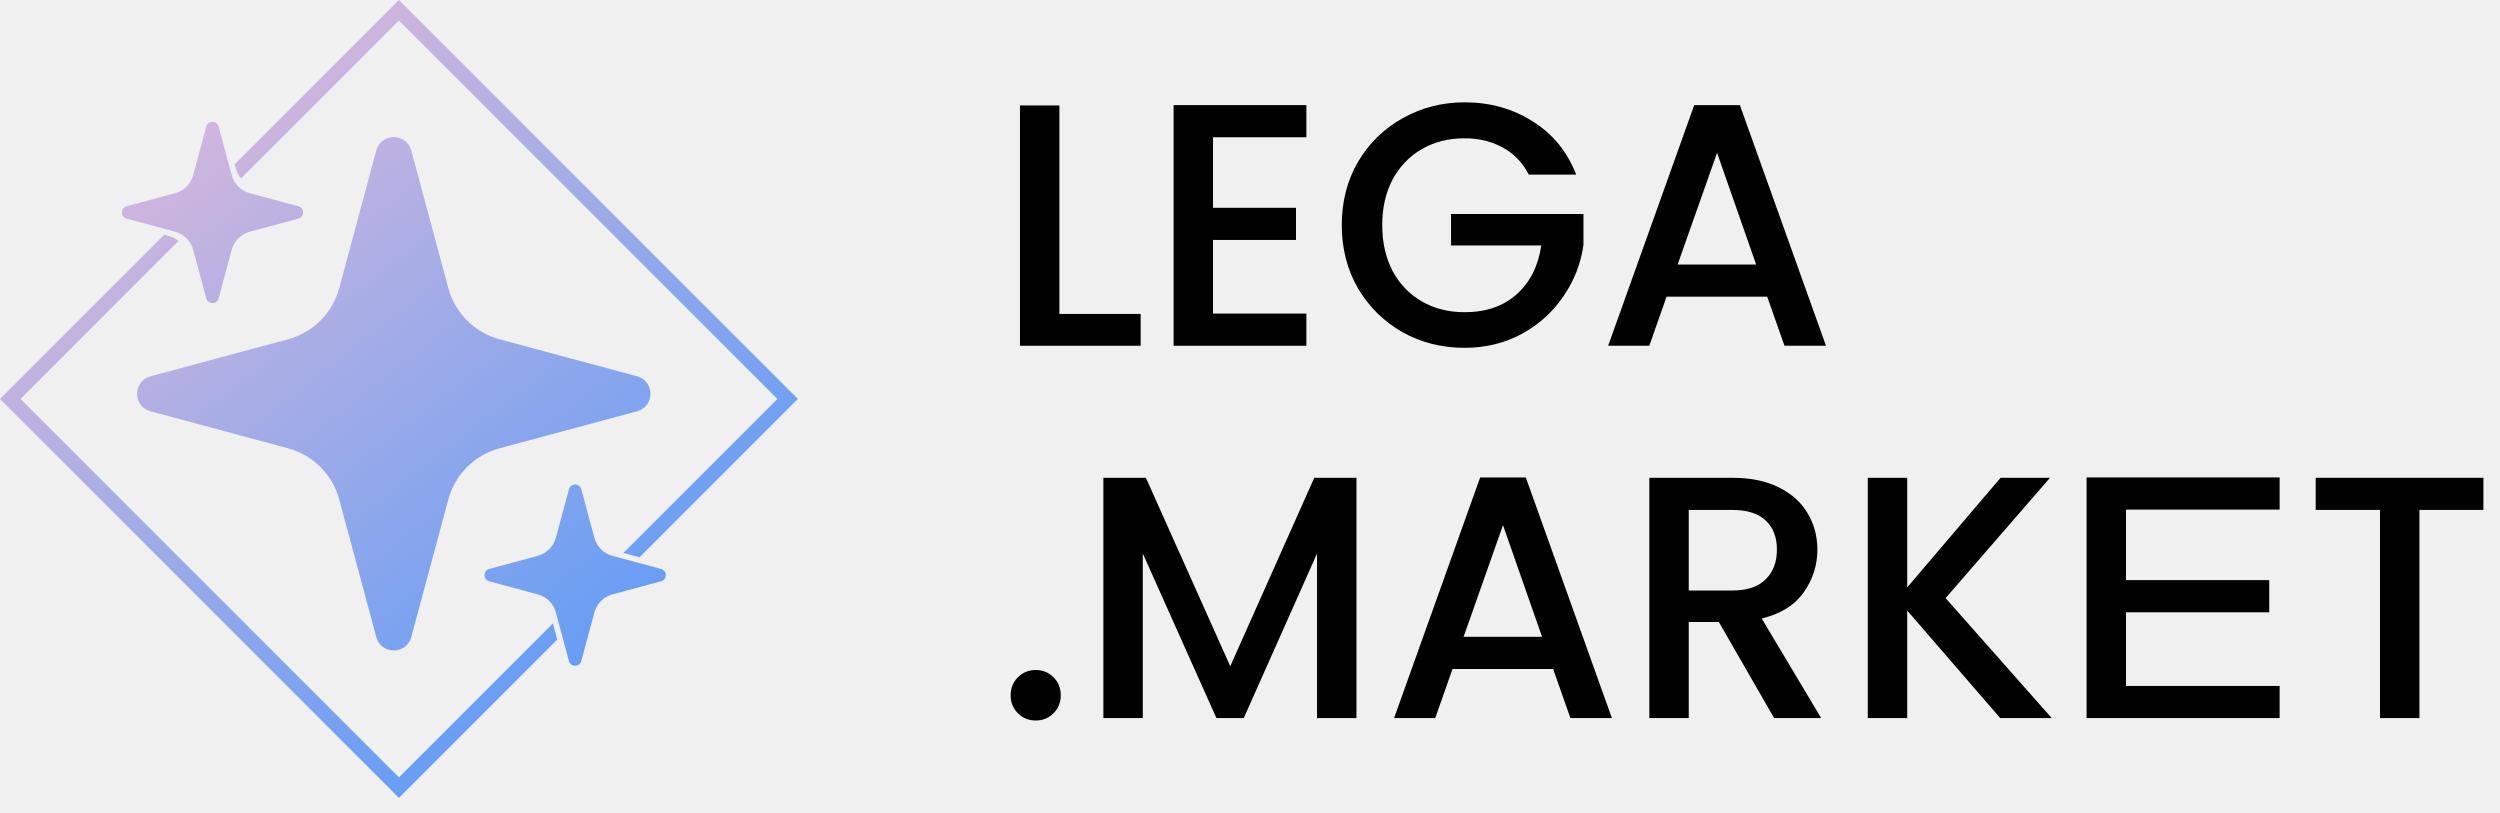
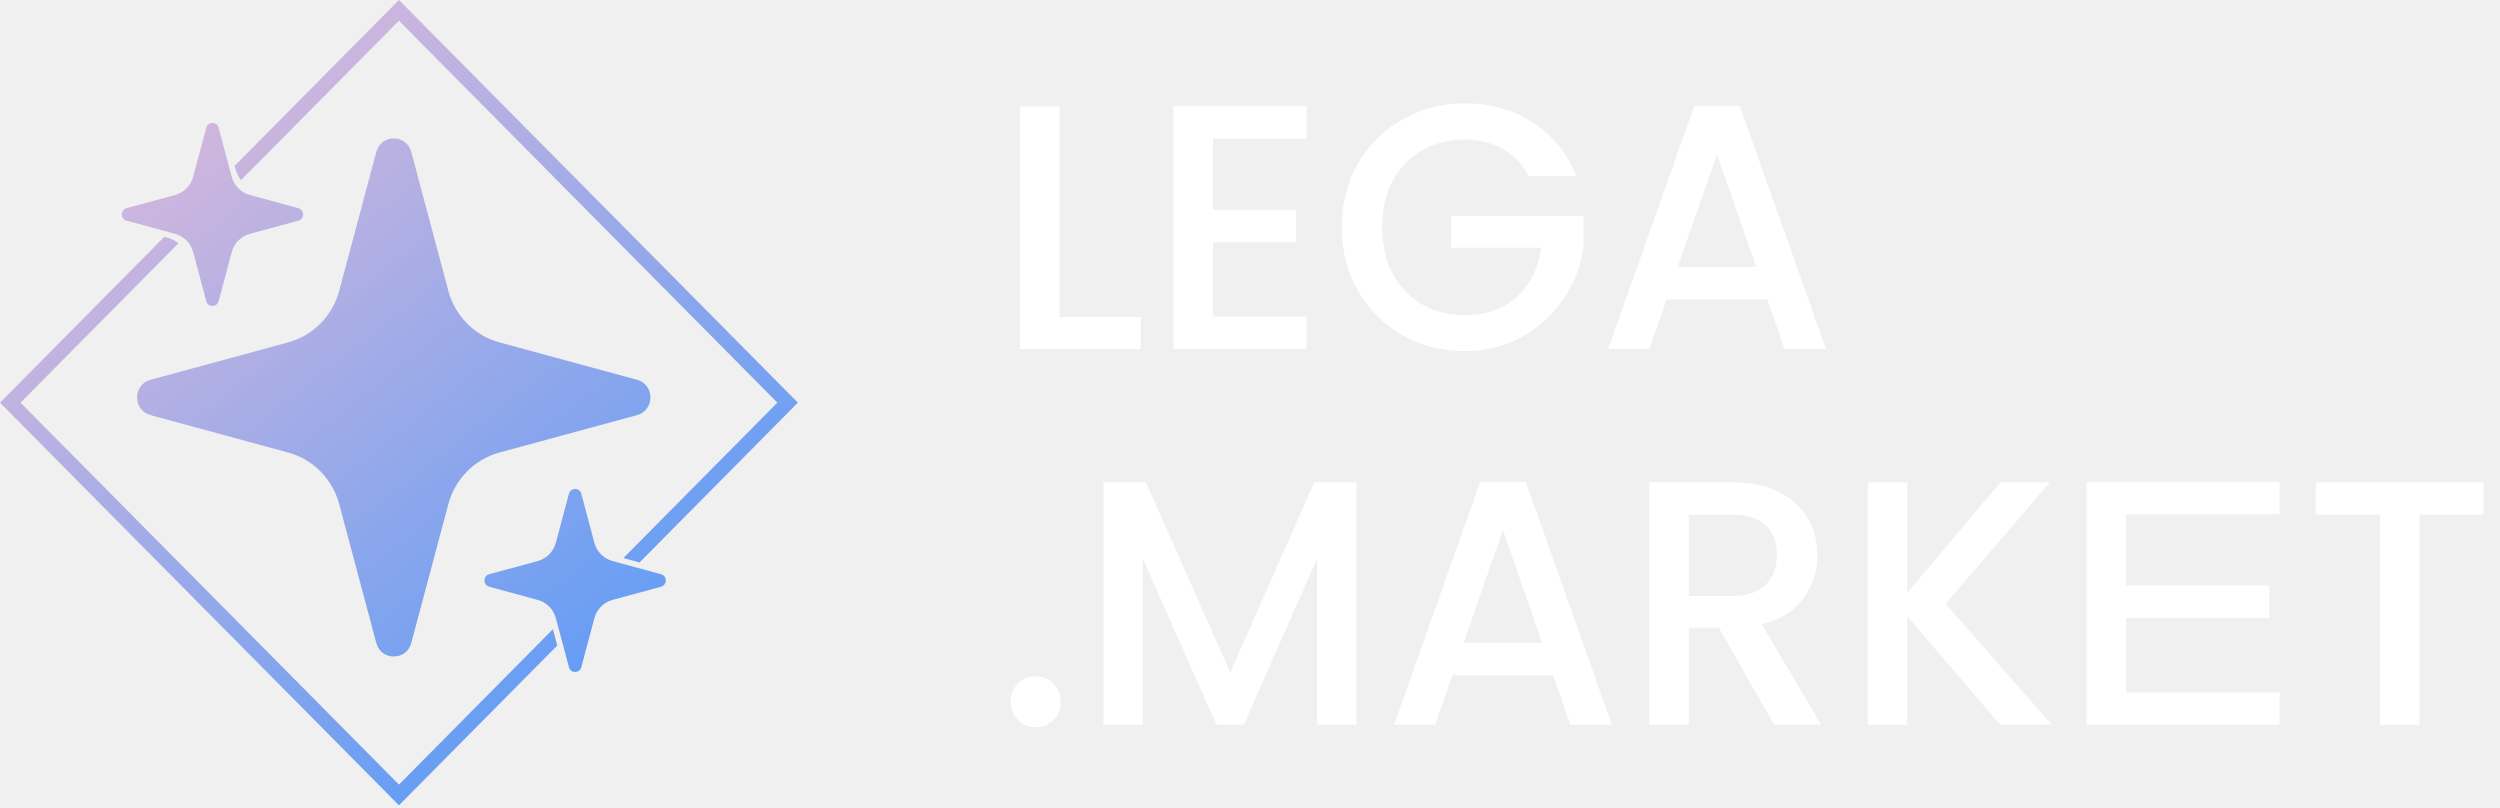
- <svg xmlns="http://www.w3.org/2000/svg" width="120" height="39" viewBox="0 0 120 39" fill="none">
-   <mask id="mask0_54_73" style="mask-type:luminance" maskUnits="userSpaceOnUse" x="0" y="0" width="120" height="39">
-     <path d="M120 0H0V38.298H120V0Z" fill="white" />
-   </mask>
-   <g mask="url(#mask0_54_73)">
-     <path d="M37.313 19.149L19.149 0.985L11.566 8.567C11.448 8.415 11.359 8.239 11.307 8.046L11.264 7.885L19.149 0L38.298 19.149L30.698 26.749L29.922 26.54L37.313 19.149Z" fill="url(#paint0_linear_54_73)" />
-     <path d="M26.54 29.922L19.149 37.313L0.985 19.149L8.567 11.566C8.415 11.448 8.239 11.359 8.046 11.307L7.885 11.264L0 19.149L19.149 38.298L26.749 30.698L26.54 29.922Z" fill="url(#paint1_linear_54_73)" />
-     <path d="M18.061 7.226C18.292 6.367 19.511 6.367 19.742 7.226L21.519 13.827C21.842 15.025 22.778 15.961 23.976 16.284L30.577 18.061C31.436 18.292 31.436 19.511 30.577 19.742L23.976 21.519C22.778 21.842 21.842 22.778 21.519 23.976L19.742 30.577C19.511 31.436 18.292 31.436 18.061 30.577L16.284 23.976C15.961 22.778 15.025 21.842 13.827 21.519L7.226 19.742C6.367 19.511 6.367 18.292 7.226 18.061L13.827 16.284C15.025 15.961 15.961 15.025 16.284 13.827L18.061 7.226Z" fill="url(#paint2_linear_54_73)" />
-     <path d="M9.901 6.073C9.982 5.77 10.413 5.77 10.494 6.073L11.122 8.405C11.236 8.828 11.567 9.159 11.99 9.273L14.322 9.901C14.625 9.982 14.625 10.413 14.322 10.494L11.99 11.122C11.567 11.236 11.236 11.567 11.122 11.99L10.494 14.322C10.413 14.625 9.982 14.625 9.901 14.322L9.273 11.99C9.159 11.567 8.828 11.236 8.405 11.122L6.073 10.494C5.77 10.413 5.77 9.982 6.073 9.901L8.405 9.273C8.828 9.159 9.159 8.828 9.273 8.405L9.901 6.073Z" fill="url(#paint3_linear_54_73)" />
-     <path d="M27.309 23.481C27.39 23.178 27.821 23.178 27.902 23.481L28.53 25.813C28.644 26.236 28.975 26.567 29.398 26.681L31.73 27.309C32.033 27.39 32.033 27.821 31.73 27.902L29.398 28.53C28.975 28.644 28.644 28.975 28.53 29.398L27.902 31.73C27.821 32.033 27.39 32.033 27.309 31.73L26.681 29.398C26.567 28.975 26.236 28.644 25.813 28.53L23.481 27.902C23.178 27.821 23.178 27.39 23.481 27.309L25.813 26.681C26.236 26.567 26.567 26.236 26.681 25.813L27.309 23.481Z" fill="url(#paint4_linear_54_73)" />
-     <path d="M50.851 15.069H54.751V16.596H48.959V5.062H50.851V15.069Z" fill="black" />
-     <path d="M58.225 6.589V9.974H62.208V11.517H58.225V15.052H62.706V16.596H56.333V5.045H62.706V6.589H58.225Z" fill="black" />
-     <path d="M73.383 8.381C73.085 7.806 72.67 7.374 72.139 7.086C71.608 6.788 70.994 6.638 70.297 6.638C69.533 6.638 68.853 6.81 68.255 7.153C67.658 7.496 67.188 7.983 66.845 8.613C66.513 9.244 66.347 9.974 66.347 10.804C66.347 11.634 66.513 12.369 66.845 13.011C67.188 13.642 67.658 14.129 68.255 14.472C68.853 14.815 69.533 14.986 70.297 14.986C71.326 14.986 72.161 14.698 72.803 14.123C73.444 13.548 73.837 12.768 73.981 11.783H69.65V10.273H76.006V11.75C75.884 12.646 75.563 13.47 75.043 14.223C74.534 14.975 73.865 15.578 73.035 16.032C72.216 16.474 71.303 16.695 70.297 16.695C69.212 16.695 68.222 16.446 67.326 15.948C66.43 15.44 65.716 14.737 65.185 13.841C64.665 12.945 64.405 11.932 64.405 10.804C64.405 9.675 64.665 8.663 65.185 7.767C65.716 6.871 66.43 6.174 67.326 5.676C68.233 5.167 69.224 4.912 70.297 4.912C71.525 4.912 72.615 5.217 73.566 5.825C74.529 6.423 75.226 7.274 75.657 8.381H73.383Z" fill="black" />
-     <path d="M84.825 14.239H79.996L79.166 16.596H77.191L81.323 5.045H83.514L87.647 16.596H85.655L84.825 14.239ZM84.294 12.696L82.419 7.335L80.527 12.696H84.294Z" fill="black" />
-     <path d="M49.722 34.584C49.379 34.584 49.092 34.468 48.859 34.236C48.627 34.003 48.511 33.716 48.511 33.373C48.511 33.03 48.627 32.742 48.859 32.51C49.092 32.277 49.379 32.161 49.722 32.161C50.054 32.161 50.336 32.277 50.569 32.51C50.801 32.742 50.917 33.03 50.917 33.373C50.917 33.716 50.801 34.003 50.569 34.236C50.336 34.468 50.054 34.584 49.722 34.584Z" fill="black" />
-     <path d="M65.11 22.934V34.468H63.218V26.569L59.7 34.468H58.389L54.854 26.569V34.468H52.962V22.934H55.003L59.052 31.979L63.085 22.934H65.11Z" fill="black" />
-     <path d="M74.55 32.111H69.721L68.891 34.468H66.916L71.048 22.917H73.239L77.371 34.468H75.38L74.55 32.111ZM74.019 30.568L72.144 25.208L70.252 30.568H74.019Z" fill="black" />
-     <path d="M85.159 34.468L82.504 29.855H81.06V34.468H79.168V22.934H83.151C84.036 22.934 84.783 23.089 85.392 23.399C86.011 23.709 86.47 24.123 86.769 24.643C87.079 25.163 87.234 25.744 87.234 26.386C87.234 27.138 87.012 27.824 86.57 28.444C86.138 29.052 85.469 29.467 84.562 29.689L87.416 34.468H85.159ZM81.06 28.344H83.151C83.859 28.344 84.39 28.167 84.744 27.813C85.109 27.459 85.292 26.983 85.292 26.386C85.292 25.788 85.115 25.324 84.761 24.992C84.407 24.649 83.87 24.477 83.151 24.477H81.06V28.344Z" fill="black" />
-     <path d="M96.01 34.468L91.546 29.307V34.468H89.654V22.934H91.546V28.195L96.027 22.934H98.4L93.388 28.709L98.483 34.468H96.01Z" fill="black" />
-     <path d="M102.048 24.461V27.846H108.924V29.39H102.048V32.925H109.422V34.468H100.156V22.917H109.422V24.461H102.048Z" fill="black" />
-     <path d="M119.203 22.934V24.477H116.133V34.468H114.241V24.477H111.154V22.934H119.203Z" fill="black" />
+ <svg xmlns="http://www.w3.org/2000/svg" width="161" height="52" viewBox="0 0 161 52" fill="none">
+   <g clip-path="url(#clip0_136_4245)">
+     <mask id="mask0_136_4245" style="mask-type:luminance" maskUnits="userSpaceOnUse" x="0" y="0" width="161" height="52">
+       <path d="M161 0H0V51.862H161V0Z" fill="white" />
+     </mask>
+     <g mask="url(#mask0_136_4245)">
+       <path d="M50.062 25.931L25.692 1.334L15.518 11.602C15.359 11.395 15.24 11.156 15.171 10.896L15.112 10.678L25.692 0L51.383 25.931L41.186 36.223L40.145 35.94L50.062 25.931Z" fill="url(#paint0_linear_136_4245)" />
+       <path d="M35.608 40.519L25.692 50.528L1.321 25.931L11.495 15.663C11.29 15.502 11.053 15.382 10.796 15.312L10.579 15.253L0 25.931L25.692 51.862L35.888 41.57L35.608 40.519Z" fill="url(#paint1_linear_136_4245)" />
+       <path d="M24.232 9.785C24.542 8.622 26.177 8.622 26.487 9.785L28.872 18.724C29.305 20.347 30.56 21.614 32.168 22.051L41.024 24.458C42.176 24.771 42.176 26.421 41.024 26.734L32.168 29.141C30.56 29.578 29.305 30.845 28.872 32.468L26.487 41.406C26.177 42.569 24.542 42.569 24.232 41.406L21.847 32.468C21.415 30.845 20.159 29.578 18.551 29.141L9.695 26.734C8.543 26.421 8.543 24.771 9.695 24.458L18.551 22.051C20.159 21.614 21.415 20.347 21.847 18.724L24.232 9.785Z" fill="url(#paint2_linear_136_4245)" />
+       <path d="M13.283 8.224C13.393 7.813 13.97 7.813 14.08 8.224L14.922 11.382C15.075 11.955 15.519 12.402 16.087 12.557L19.215 13.407C19.622 13.518 19.622 14.101 19.215 14.211L16.087 15.061C15.519 15.216 15.075 15.663 14.922 16.237L14.08 19.394C13.97 19.805 13.393 19.805 13.283 19.394L12.441 16.237C12.288 15.663 11.844 15.216 11.277 15.061L8.148 14.211C7.741 14.101 7.741 13.518 8.148 13.407L11.277 12.557C11.844 12.402 12.288 11.955 12.441 11.382L13.283 8.224Z" fill="url(#paint3_linear_136_4245)" />
+       <path d="M36.639 31.797C36.749 31.387 37.326 31.387 37.436 31.797L38.278 34.955C38.431 35.528 38.875 35.976 39.443 36.13L42.571 36.98C42.978 37.091 42.978 37.674 42.571 37.785L39.443 38.635C38.875 38.789 38.431 39.237 38.278 39.81L37.436 42.968C37.326 43.379 36.749 43.379 36.639 42.968L35.797 39.81C35.644 39.237 35.2 38.789 34.632 38.635L31.504 37.785C31.097 37.674 31.097 37.091 31.504 36.98L34.632 36.13C35.2 35.976 35.644 35.528 35.797 34.955L36.639 31.797Z" fill="url(#paint4_linear_136_4245)" />
+       <path d="M68.225 20.406H73.457V22.473H65.686V6.854H68.225V20.406Z" fill="white" />
+       <path d="M78.118 8.922V13.507H83.462V15.597H78.118V20.383H84.13V22.473H75.58V6.832H84.13V8.922H78.118Z" fill="white" />
+       <path d="M98.456 11.349C98.055 10.57 97.499 9.986 96.786 9.596C96.074 9.192 95.25 8.989 94.315 8.989C93.291 8.989 92.378 9.222 91.576 9.686C90.774 10.15 90.144 10.81 89.683 11.664C89.238 12.518 89.016 13.507 89.016 14.63C89.016 15.754 89.238 16.75 89.683 17.619C90.144 18.473 90.774 19.132 91.576 19.597C92.378 20.061 93.291 20.294 94.315 20.294C95.695 20.294 96.816 19.904 97.677 19.125C98.538 18.346 99.065 17.29 99.258 15.956H93.447V13.911H101.974V15.911C101.811 17.125 101.381 18.241 100.683 19.26C100 20.278 99.102 21.095 97.989 21.709C96.89 22.309 95.665 22.608 94.315 22.608C92.86 22.608 91.532 22.271 90.329 21.597C89.127 20.908 88.169 19.956 87.457 18.743C86.759 17.529 86.41 16.158 86.41 14.63C86.41 13.102 86.759 11.731 87.457 10.518C88.169 9.304 89.127 8.36 90.329 7.686C91.546 6.997 92.875 6.652 94.315 6.652C95.963 6.652 97.424 7.064 98.701 7.888C99.993 8.697 100.928 9.851 101.507 11.349H98.456Z" fill="white" />
+       <path d="M113.807 19.282H107.328L106.214 22.473H103.565L109.109 6.832H112.048L117.592 22.473H114.92L113.807 19.282ZM113.095 17.192L110.579 9.933L108.04 17.192H113.095Z" fill="white" />
+       <path d="M66.71 46.833C66.25 46.833 65.864 46.675 65.553 46.361C65.241 46.046 65.085 45.657 65.085 45.192C65.085 44.728 65.241 44.338 65.553 44.024C65.864 43.709 66.25 43.552 66.71 43.552C67.156 43.552 67.534 43.709 67.846 44.024C68.158 44.338 68.314 44.728 68.314 45.192C68.314 45.657 68.158 46.046 67.846 46.361C67.534 46.675 67.156 46.833 66.71 46.833Z" fill="white" />
+       <path d="M87.356 31.056V46.675H84.817V35.978L80.097 46.675H78.338L73.595 35.978V46.675H71.057V31.056H73.796L79.229 43.304L84.639 31.056H87.356Z" fill="white" />
+       <path d="M100.021 43.484H93.542L92.429 46.675H89.779L95.323 31.034H98.262L103.807 46.675H101.135L100.021 43.484ZM99.309 41.394L96.793 34.135L94.254 41.394H99.309Z" fill="white" />
+       <path d="M114.255 46.675L110.693 40.428H108.756V46.675H106.217V31.056H111.561C112.749 31.056 113.751 31.266 114.567 31.686C115.398 32.105 116.014 32.667 116.415 33.371C116.831 34.075 117.039 34.862 117.039 35.731C117.039 36.75 116.742 37.679 116.148 38.518C115.569 39.342 114.671 39.904 113.454 40.203L117.284 46.675H114.255ZM108.756 38.383H111.561C112.511 38.383 113.224 38.143 113.699 37.664C114.189 37.184 114.433 36.54 114.433 35.731C114.433 34.922 114.196 34.293 113.721 33.843C113.246 33.379 112.526 33.147 111.561 33.147H108.756V38.383Z" fill="white" />
+       <path d="M128.814 46.675L122.824 39.686V46.675H120.286V31.056H122.824V38.181L128.836 31.056H132.02L125.295 38.877L132.131 46.675H128.814Z" fill="white" />
+       <path d="M136.914 33.124V37.709H146.139V39.799H136.914V44.586H146.807V46.675H134.376V31.034H146.807V33.124H136.914Z" fill="white" />
+       <path d="M159.931 31.056V33.147H155.812V46.675H153.274V33.147H149.132V31.056H159.931Z" fill="white" />
+     </g>
  </g>
  <defs>
-     <linearGradient id="paint0_linear_54_73" x1="3.191" y1="-3.88726e-07" x2="33.191" y2="38.298" gradientUnits="userSpaceOnUse">
+     <linearGradient id="paint0_linear_136_4245" x1="4.282" y1="-5.264e-07" x2="44.996" y2="51.495" gradientUnits="userSpaceOnUse">
      <stop stop-color="#EDBDD7" />
      <stop offset="1" stop-color="#4A97FA" />
    </linearGradient>
-     <linearGradient id="paint1_linear_54_73" x1="3.191" y1="1.81632e-05" x2="33.191" y2="38.298" gradientUnits="userSpaceOnUse">
+     <linearGradient id="paint1_linear_136_4245" x1="4.282" y1="2.41954e-05" x2="44.996" y2="51.495" gradientUnits="userSpaceOnUse">
      <stop stop-color="#EDBDD7" />
      <stop offset="1" stop-color="#4A97FA" />
    </linearGradient>
-     <linearGradient id="paint2_linear_54_73" x1="3.191" y1="-9.37111e-06" x2="33.191" y2="38.298" gradientUnits="userSpaceOnUse">
+     <linearGradient id="paint2_linear_136_4245" x1="4.282" y1="-1.32317e-05" x2="44.996" y2="51.495" gradientUnits="userSpaceOnUse">
      <stop stop-color="#EDBDD7" />
      <stop offset="1" stop-color="#4A97FA" />
    </linearGradient>
-     <linearGradient id="paint3_linear_54_73" x1="3.191" y1="-1.08157e-05" x2="33.191" y2="38.298" gradientUnits="userSpaceOnUse">
+     <linearGradient id="paint3_linear_136_4245" x1="4.282" y1="-1.14814e-05" x2="44.996" y2="51.495" gradientUnits="userSpaceOnUse">
      <stop stop-color="#EDBDD7" />
      <stop offset="1" stop-color="#4A97FA" />
    </linearGradient>
-     <linearGradient id="paint4_linear_54_73" x1="3.191" y1="-1.25361e-06" x2="33.191" y2="38.298" gradientUnits="userSpaceOnUse">
+     <linearGradient id="paint4_linear_136_4245" x1="4.282" y1="-3.41371e-06" x2="44.996" y2="51.495" gradientUnits="userSpaceOnUse">
      <stop stop-color="#EDBDD7" />
      <stop offset="1" stop-color="#4A97FA" />
    </linearGradient>
+     <clipPath id="clip0_136_4245">
+       <rect width="161" height="52" fill="white" />
+     </clipPath>
  </defs>
</svg>
